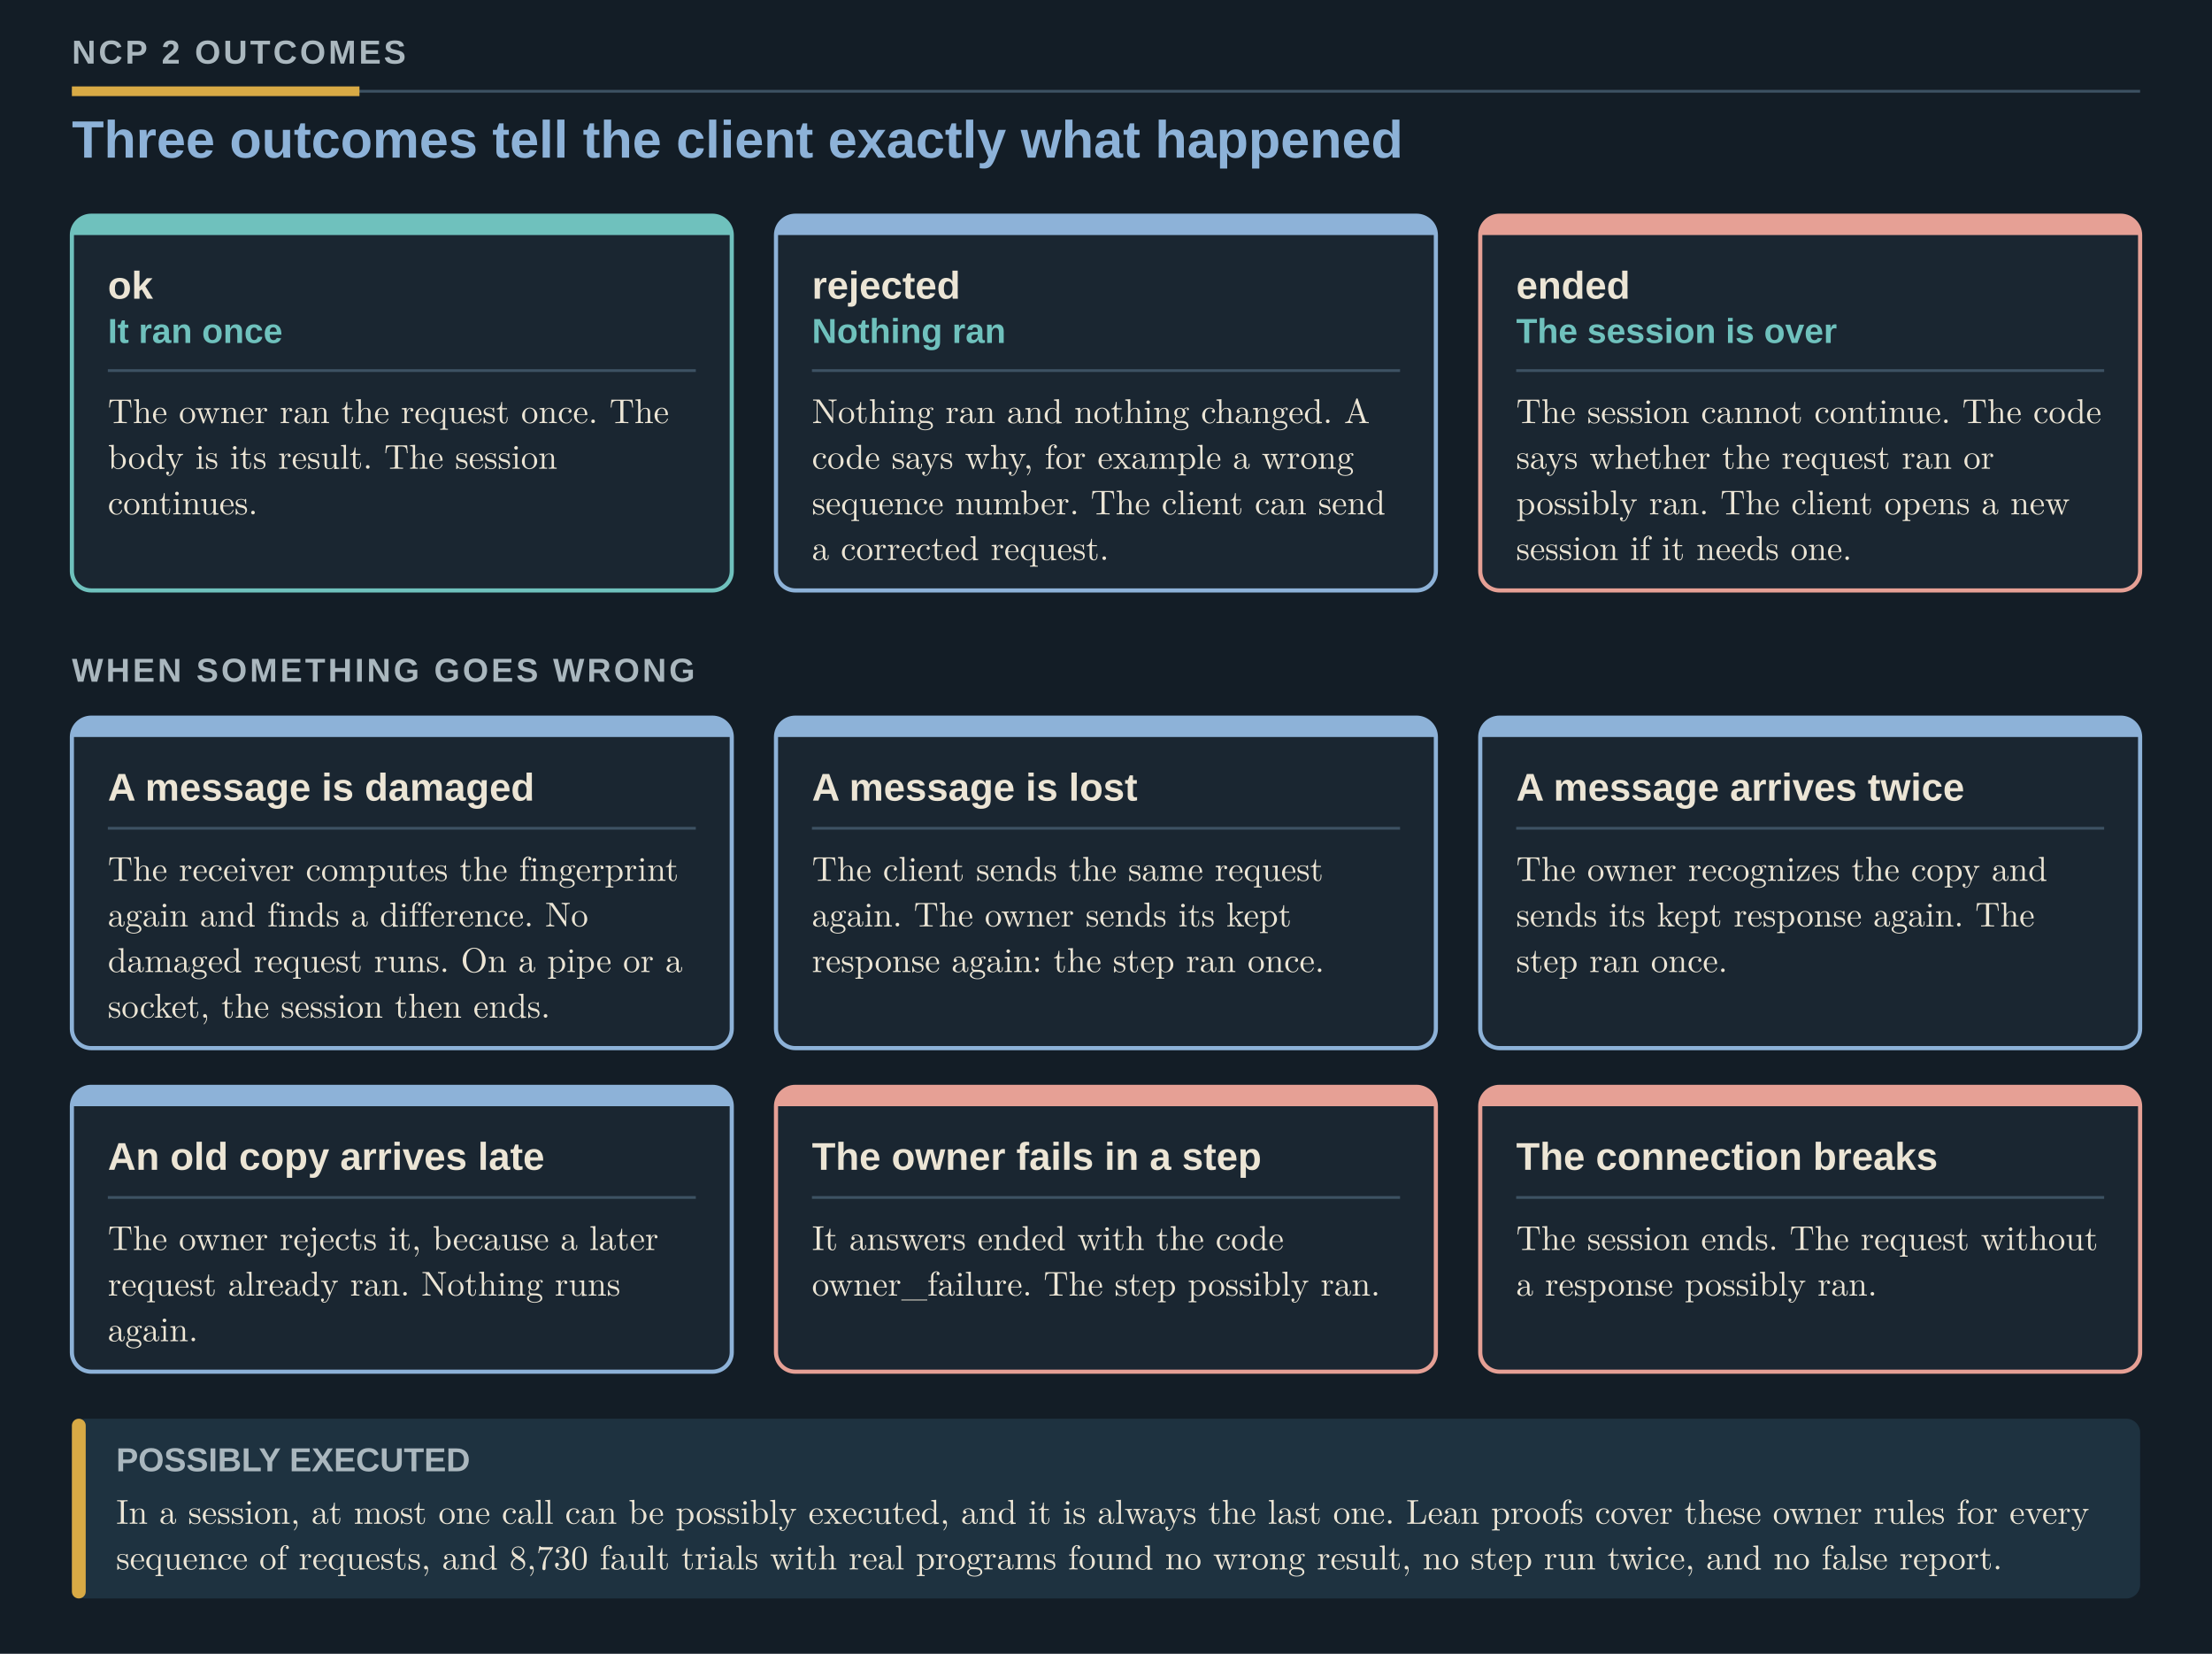
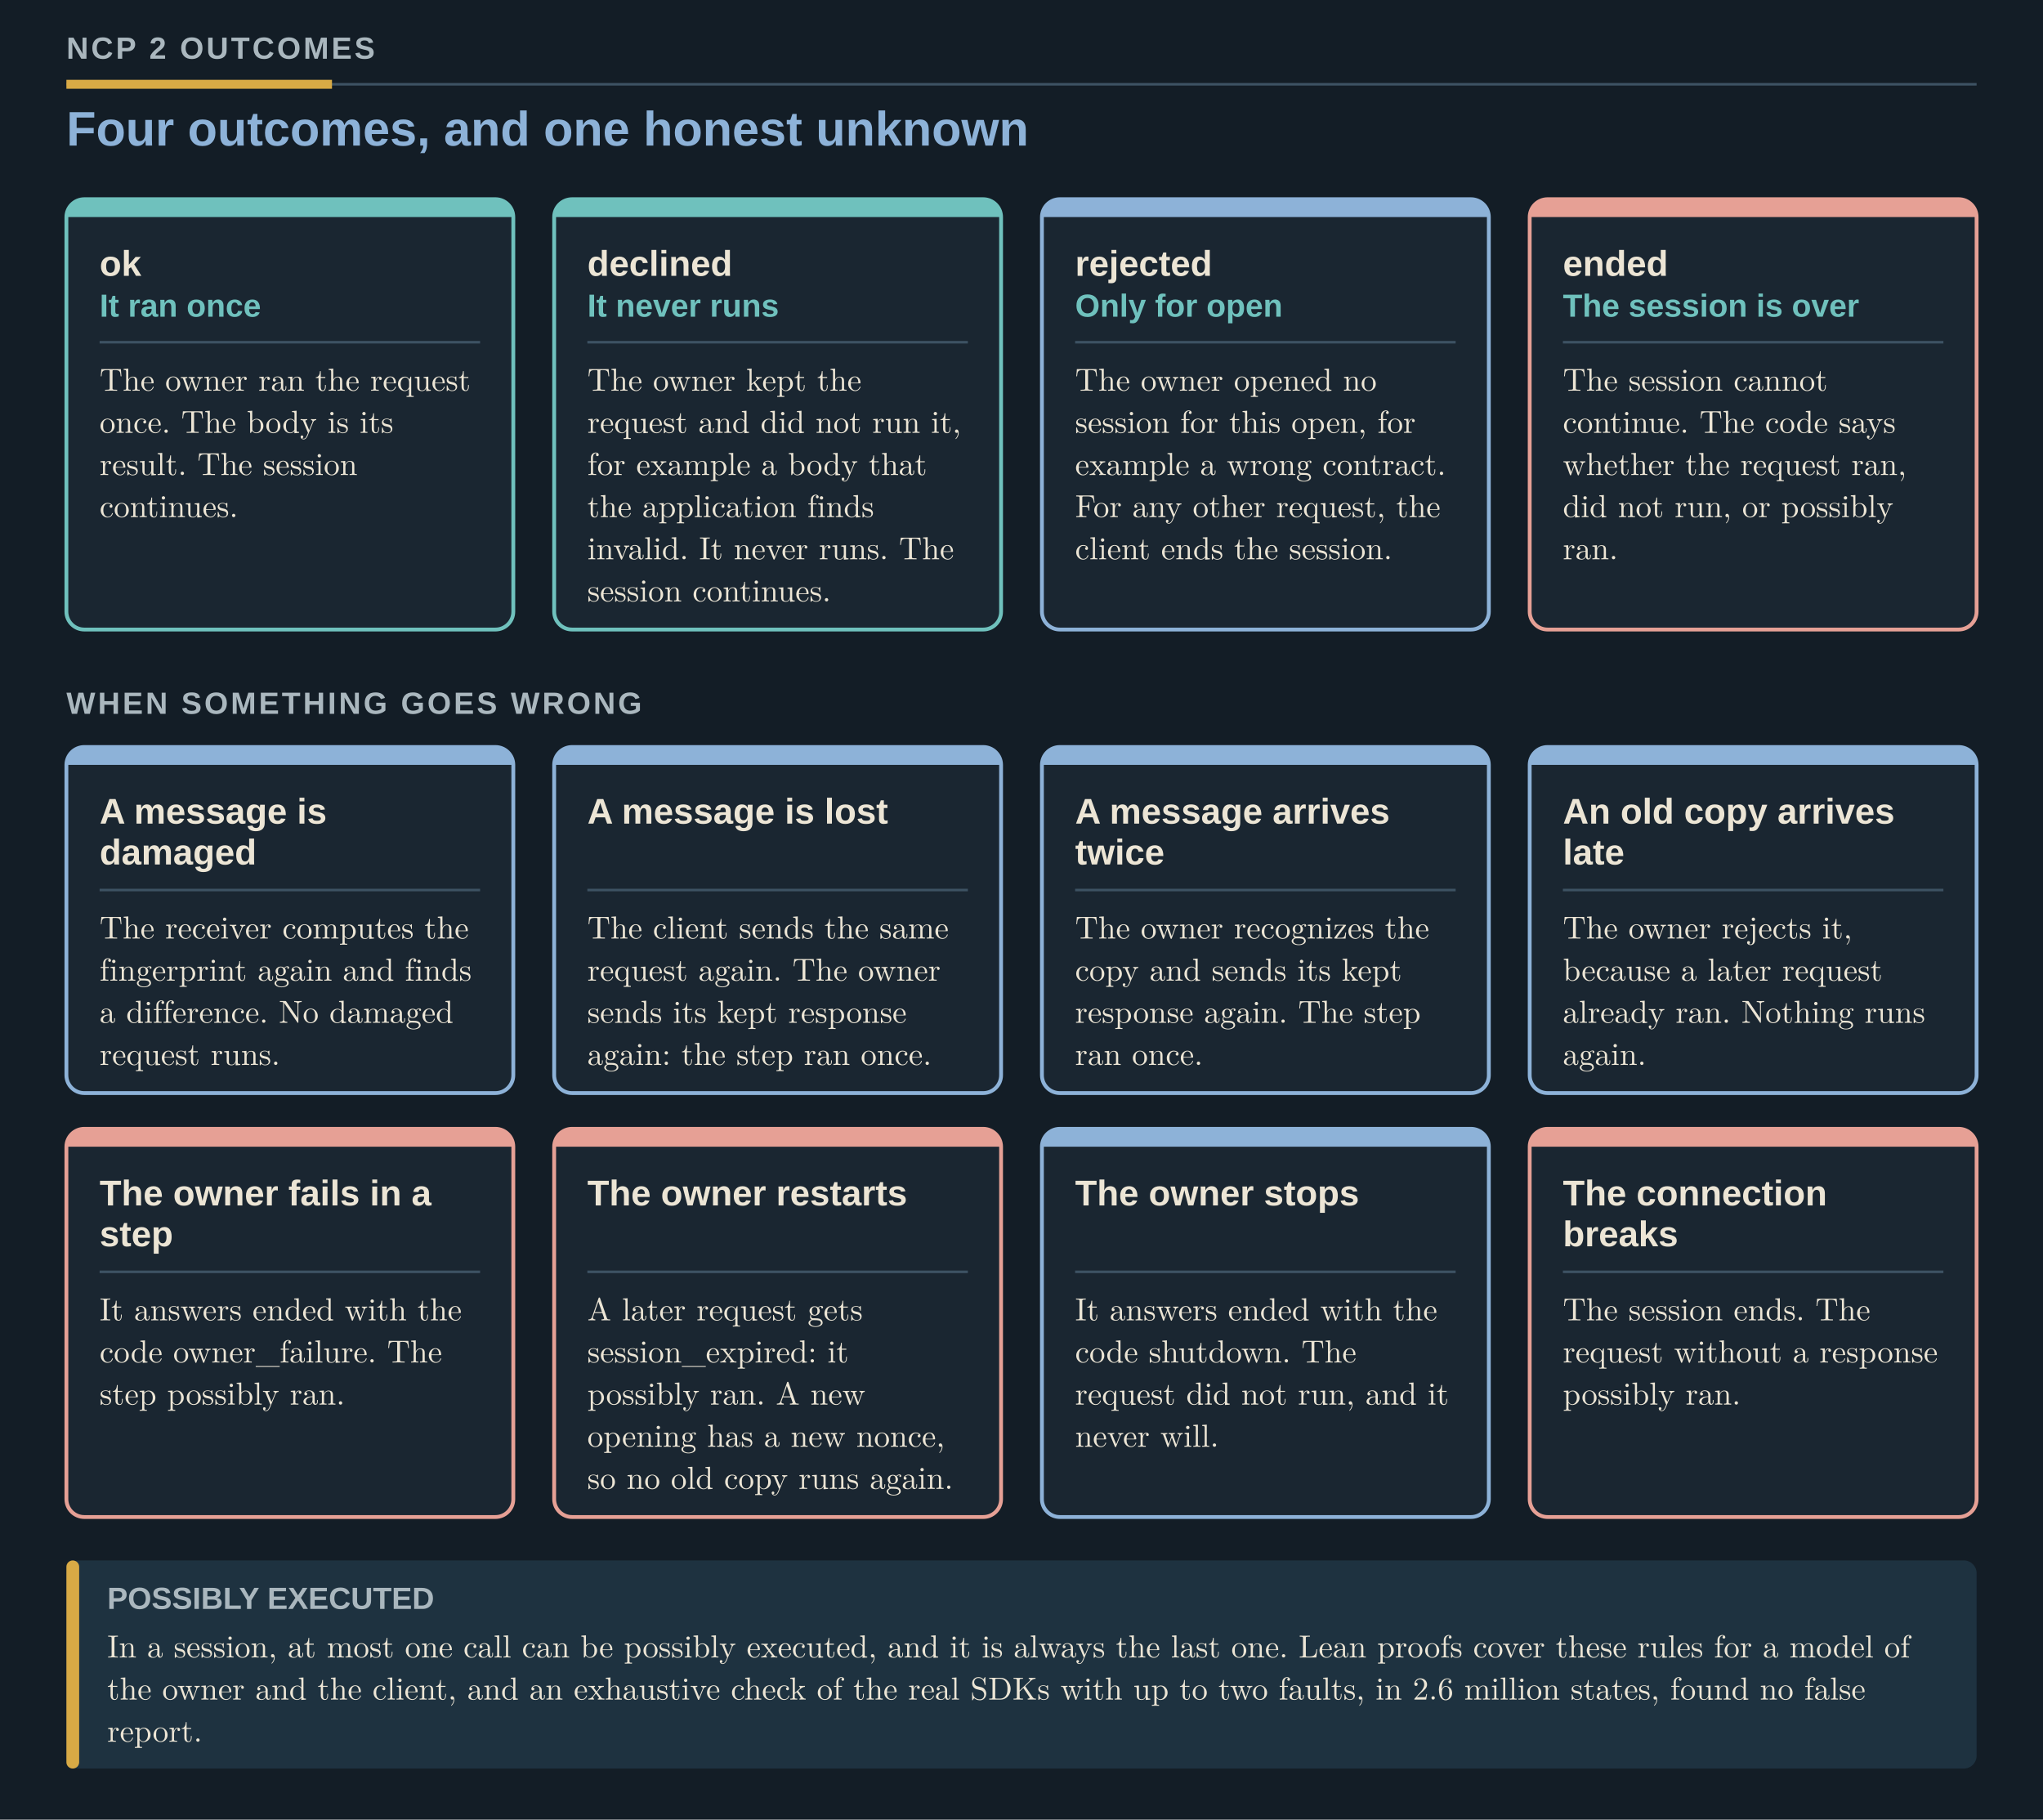
- <svg xmlns="http://www.w3.org/2000/svg" xml:lang="en" width="1600" height="1196" viewBox="0 0 1600 1196" role="img" aria-labelledby="ncp2-outcomes-title ncp2-outcomes-desc">
+ <svg xmlns="http://www.w3.org/2000/svg" xml:lang="en" width="1600" height="1425" viewBox="0 0 1600 1425" role="img" aria-labelledby="ncp2-outcomes-title ncp2-outcomes-desc">
  <defs>
    <style>.s{font-family:'Source Sans Pro', 'Source Sans 3', Arial, 'Liberation Sans', 'Helvetica Neue', Helvetica, sans-serif}.r{font-family:'Latin Modern Roman', 'LM Roman 10', 'Times New Roman', 'Liberation Serif', Times, serif}</style>
    <pattern id="ncp2-outcomes-hatch" width="12" height="12" patternUnits="userSpaceOnUse" patternTransform="rotate(40)">
      <line x1="0" y1="0" x2="0" y2="12" stroke="#D8AA45" stroke-width="3" />
    </pattern>
  </defs>
-   <rect width="1600" height="1196" fill="#131D26" />
+   <rect width="1600" height="1425" fill="#131D26" />
  <path d="M52 66 L1548 66" stroke="#3D5263" stroke-width="2" fill="none" stroke-linecap="butt" />
  <path d="M52 66 L260 66" stroke="#D8AA45" stroke-width="7" fill="none" stroke-linecap="butt" />
-   <rect x="52" y="156" width="477.3" height="271" rx="14" fill="#1A2631" stroke="#6FC1BD" stroke-width="3" />
-   <path d="M52 170 L52 170 Q52 156 66 156 L515.3 156 Q529.3 156 529.3 170 L529.3 170 Z" fill="#6FC1BD" />
-   <path d="M78 268 L503.3 268" stroke="#3D5263" stroke-width="2" fill="none" stroke-linecap="butt" />
-   <rect x="561.3" y="156" width="477.3" height="271" rx="14" fill="#1A2631" stroke="#8DB2D8" stroke-width="3" />
-   <path d="M561.3 170 L561.3 170 Q561.3 156 575.3 156 L1024.7 156 Q1038.7 156 1038.7 170 L1038.7 170 Z" fill="#8DB2D8" />
-   <path d="M587.3 268 L1012.7 268" stroke="#3D5263" stroke-width="2" fill="none" stroke-linecap="butt" />
-   <rect x="1070.7" y="156" width="477.3" height="271" rx="14" fill="#1A2631" stroke="#E6A095" stroke-width="3" />
-   <path d="M1070.7 170 L1070.7 170 Q1070.7 156 1084.7 156 L1534 156 Q1548 156 1548 170 L1548 170 Z" fill="#E6A095" />
-   <path d="M1096.7 268 L1522 268" stroke="#3D5263" stroke-width="2" fill="none" stroke-linecap="butt" />
-   <rect x="52" y="519" width="477.3" height="239" rx="14" fill="#1A2631" stroke="#8DB2D8" stroke-width="3" />
-   <path d="M52 533 L52 533 Q52 519 66 519 L515.3 519 Q529.3 519 529.3 533 L529.3 533 Z" fill="#8DB2D8" />
-   <path d="M78 599 L503.3 599" stroke="#3D5263" stroke-width="2" fill="none" stroke-linecap="butt" />
-   <rect x="561.3" y="519" width="477.3" height="239" rx="14" fill="#1A2631" stroke="#8DB2D8" stroke-width="3" />
-   <path d="M561.3 533 L561.3 533 Q561.3 519 575.3 519 L1024.7 519 Q1038.7 519 1038.7 533 L1038.7 533 Z" fill="#8DB2D8" />
-   <path d="M587.3 599 L1012.7 599" stroke="#3D5263" stroke-width="2" fill="none" stroke-linecap="butt" />
-   <rect x="1070.7" y="519" width="477.3" height="239" rx="14" fill="#1A2631" stroke="#8DB2D8" stroke-width="3" />
-   <path d="M1070.7 533 L1070.7 533 Q1070.7 519 1084.7 519 L1534 519 Q1548 519 1548 533 L1548 533 Z" fill="#8DB2D8" />
-   <path d="M1096.7 599 L1522 599" stroke="#3D5263" stroke-width="2" fill="none" stroke-linecap="butt" />
-   <rect x="52" y="786" width="477.3" height="206" rx="14" fill="#1A2631" stroke="#8DB2D8" stroke-width="3" />
-   <path d="M52 800 L52 800 Q52 786 66 786 L515.3 786 Q529.3 786 529.3 800 L529.3 800 Z" fill="#8DB2D8" />
-   <path d="M78 866 L503.3 866" stroke="#3D5263" stroke-width="2" fill="none" stroke-linecap="butt" />
-   <rect x="561.3" y="786" width="477.3" height="206" rx="14" fill="#1A2631" stroke="#E6A095" stroke-width="3" />
-   <path d="M561.3 800 L561.3 800 Q561.3 786 575.3 786 L1024.7 786 Q1038.7 786 1038.7 800 L1038.7 800 Z" fill="#E6A095" />
-   <path d="M587.3 866 L1012.7 866" stroke="#3D5263" stroke-width="2" fill="none" stroke-linecap="butt" />
-   <rect x="1070.7" y="786" width="477.3" height="206" rx="14" fill="#1A2631" stroke="#E6A095" stroke-width="3" />
-   <path d="M1070.7 800 L1070.7 800 Q1070.7 786 1084.7 786 L1534 786 Q1548 786 1548 800 L1548 800 Z" fill="#E6A095" />
-   <path d="M1096.7 866 L1522 866" stroke="#3D5263" stroke-width="2" fill="none" stroke-linecap="butt" />
-   <rect x="52" y="1026" width="1496" height="130" rx="10" fill="#1E3240" />
-   <rect x="52" y="1026" width="10" height="130" rx="5" fill="#D8AA45" />
+   <rect x="52" y="156" width="350" height="337" rx="14" fill="#1A2631" stroke="#6FC1BD" stroke-width="3" />
+   <path d="M52 170 L52 170 Q52 156 66 156 L388 156 Q402 156 402 170 L402 170 Z" fill="#6FC1BD" />
+   <path d="M78 268 L376 268" stroke="#3D5263" stroke-width="2" fill="none" stroke-linecap="butt" />
+   <rect x="434" y="156" width="350" height="337" rx="14" fill="#1A2631" stroke="#6FC1BD" stroke-width="3" />
+   <path d="M434 170 L434 170 Q434 156 448 156 L770 156 Q784 156 784 170 L784 170 Z" fill="#6FC1BD" />
+   <path d="M460 268 L758 268" stroke="#3D5263" stroke-width="2" fill="none" stroke-linecap="butt" />
+   <rect x="816" y="156" width="350" height="337" rx="14" fill="#1A2631" stroke="#8DB2D8" stroke-width="3" />
+   <path d="M816 170 L816 170 Q816 156 830 156 L1152 156 Q1166 156 1166 170 L1166 170 Z" fill="#8DB2D8" />
+   <path d="M842 268 L1140 268" stroke="#3D5263" stroke-width="2" fill="none" stroke-linecap="butt" />
+   <rect x="1198" y="156" width="350" height="337" rx="14" fill="#1A2631" stroke="#E6A095" stroke-width="3" />
+   <path d="M1198 170 L1198 170 Q1198 156 1212 156 L1534 156 Q1548 156 1548 170 L1548 170 Z" fill="#E6A095" />
+   <path d="M1224 268 L1522 268" stroke="#3D5263" stroke-width="2" fill="none" stroke-linecap="butt" />
+   <rect x="52" y="585" width="350" height="271" rx="14" fill="#1A2631" stroke="#8DB2D8" stroke-width="3" />
+   <path d="M52 599 L52 599 Q52 585 66 585 L388 585 Q402 585 402 599 L402 599 Z" fill="#8DB2D8" />
+   <path d="M78 697 L376 697" stroke="#3D5263" stroke-width="2" fill="none" stroke-linecap="butt" />
+   <rect x="434" y="585" width="350" height="271" rx="14" fill="#1A2631" stroke="#8DB2D8" stroke-width="3" />
+   <path d="M434 599 L434 599 Q434 585 448 585 L770 585 Q784 585 784 599 L784 599 Z" fill="#8DB2D8" />
+   <path d="M460 697 L758 697" stroke="#3D5263" stroke-width="2" fill="none" stroke-linecap="butt" />
+   <rect x="816" y="585" width="350" height="271" rx="14" fill="#1A2631" stroke="#8DB2D8" stroke-width="3" />
+   <path d="M816 599 L816 599 Q816 585 830 585 L1152 585 Q1166 585 1166 599 L1166 599 Z" fill="#8DB2D8" />
+   <path d="M842 697 L1140 697" stroke="#3D5263" stroke-width="2" fill="none" stroke-linecap="butt" />
+   <rect x="1198" y="585" width="350" height="271" rx="14" fill="#1A2631" stroke="#8DB2D8" stroke-width="3" />
+   <path d="M1198 599 L1198 599 Q1198 585 1212 585 L1534 585 Q1548 585 1548 599 L1548 599 Z" fill="#8DB2D8" />
+   <path d="M1224 697 L1522 697" stroke="#3D5263" stroke-width="2" fill="none" stroke-linecap="butt" />
+   <rect x="52" y="884" width="350" height="304" rx="14" fill="#1A2631" stroke="#E6A095" stroke-width="3" />
+   <path d="M52 898 L52 898 Q52 884 66 884 L388 884 Q402 884 402 898 L402 898 Z" fill="#E6A095" />
+   <path d="M78 996 L376 996" stroke="#3D5263" stroke-width="2" fill="none" stroke-linecap="butt" />
+   <rect x="434" y="884" width="350" height="304" rx="14" fill="#1A2631" stroke="#E6A095" stroke-width="3" />
+   <path d="M434 898 L434 898 Q434 884 448 884 L770 884 Q784 884 784 898 L784 898 Z" fill="#E6A095" />
+   <path d="M460 996 L758 996" stroke="#3D5263" stroke-width="2" fill="none" stroke-linecap="butt" />
+   <rect x="816" y="884" width="350" height="304" rx="14" fill="#1A2631" stroke="#8DB2D8" stroke-width="3" />
+   <path d="M816 898 L816 898 Q816 884 830 884 L1152 884 Q1166 884 1166 898 L1166 898 Z" fill="#8DB2D8" />
+   <path d="M842 996 L1140 996" stroke="#3D5263" stroke-width="2" fill="none" stroke-linecap="butt" />
+   <rect x="1198" y="884" width="350" height="304" rx="14" fill="#1A2631" stroke="#E6A095" stroke-width="3" />
+   <path d="M1198 898 L1198 898 Q1198 884 1212 884 L1534 884 Q1548 884 1548 898 L1548 898 Z" fill="#E6A095" />
+   <path d="M1224 996 L1522 996" stroke="#3D5263" stroke-width="2" fill="none" stroke-linecap="butt" />
+   <rect x="52" y="1222" width="1496" height="163" rx="10" fill="#1E3240" />
+   <rect x="52" y="1222" width="10" height="163" rx="5" fill="#D8AA45" />
  <text x="52" y="46" class="s" font-size="24" fill="#AAB7BE" font-weight="700" letter-spacing="2">NCP 2 OUTCOMES</text>
-   <text x="52" y="114" class="s" font-size="38" fill="#8DB2D8" font-weight="700">Three outcomes tell the client exactly what happened</text>
+   <text x="52" y="114" class="s" font-size="38" fill="#8DB2D8" font-weight="700">Four outcomes, and one honest unknown</text>
  <text x="78" y="216" class="s" font-size="28" fill="#ECE5D5" font-weight="700">ok</text>
  <text x="78" y="248" class="s" font-size="25" fill="#6FC1BD" font-weight="600">It ran once</text>
-   <text x="78" y="306" class="r" font-size="25" fill="#ECE5D5">The owner ran the request once. The</text>
-   <text x="78" y="339" class="r" font-size="25" fill="#ECE5D5">body is its result. The session</text>
-   <text x="78" y="372" class="r" font-size="25" fill="#ECE5D5">continues.</text>
-   <text x="587.3" y="216" class="s" font-size="28" fill="#ECE5D5" font-weight="700">rejected</text>
-   <text x="587.3" y="248" class="s" font-size="25" fill="#6FC1BD" font-weight="600">Nothing ran</text>
-   <text x="587.3" y="306" class="r" font-size="25" fill="#ECE5D5">Nothing ran and nothing changed. A</text>
-   <text x="587.3" y="339" class="r" font-size="25" fill="#ECE5D5">code says why, for example a wrong</text>
-   <text x="587.3" y="372" class="r" font-size="25" fill="#ECE5D5">sequence number. The client can send</text>
-   <text x="587.3" y="405" class="r" font-size="25" fill="#ECE5D5">a corrected request.</text>
-   <text x="1096.7" y="216" class="s" font-size="28" fill="#ECE5D5" font-weight="700">ended</text>
-   <text x="1096.7" y="248" class="s" font-size="25" fill="#6FC1BD" font-weight="600">The session is over</text>
-   <text x="1096.7" y="306" class="r" font-size="25" fill="#ECE5D5">The session cannot continue. The code</text>
-   <text x="1096.7" y="339" class="r" font-size="25" fill="#ECE5D5">says whether the request ran or</text>
-   <text x="1096.7" y="372" class="r" font-size="25" fill="#ECE5D5">possibly ran. The client opens a new</text>
-   <text x="1096.7" y="405" class="r" font-size="25" fill="#ECE5D5">session if it needs one.</text>
-   <text x="52" y="493" class="s" font-size="24" fill="#AAB7BE" font-weight="700" letter-spacing="2">WHEN SOMETHING GOES WRONG</text>
-   <text x="78" y="579" class="s" font-size="28" fill="#ECE5D5" font-weight="700">A message is damaged</text>
-   <text x="78" y="637" class="r" font-size="25" fill="#ECE5D5">The receiver computes the fingerprint</text>
-   <text x="78" y="670" class="r" font-size="25" fill="#ECE5D5">again and finds a difference. No</text>
-   <text x="78" y="703" class="r" font-size="25" fill="#ECE5D5">damaged request runs. On a pipe or a</text>
-   <text x="78" y="736" class="r" font-size="25" fill="#ECE5D5">socket, the session then ends.</text>
-   <text x="587.3" y="579" class="s" font-size="28" fill="#ECE5D5" font-weight="700">A message is lost</text>
-   <text x="587.3" y="637" class="r" font-size="25" fill="#ECE5D5">The client sends the same request</text>
-   <text x="587.3" y="670" class="r" font-size="25" fill="#ECE5D5">again. The owner sends its kept</text>
-   <text x="587.3" y="703" class="r" font-size="25" fill="#ECE5D5">response again: the step ran once.</text>
-   <text x="1096.7" y="579" class="s" font-size="28" fill="#ECE5D5" font-weight="700">A message arrives twice</text>
-   <text x="1096.7" y="637" class="r" font-size="25" fill="#ECE5D5">The owner recognizes the copy and</text>
-   <text x="1096.7" y="670" class="r" font-size="25" fill="#ECE5D5">sends its kept response again. The</text>
-   <text x="1096.7" y="703" class="r" font-size="25" fill="#ECE5D5">step ran once.</text>
-   <text x="78" y="846" class="s" font-size="28" fill="#ECE5D5" font-weight="700">An old copy arrives late</text>
-   <text x="78" y="904" class="r" font-size="25" fill="#ECE5D5">The owner rejects it, because a later</text>
-   <text x="78" y="937" class="r" font-size="25" fill="#ECE5D5">request already ran. Nothing runs</text>
-   <text x="78" y="970" class="r" font-size="25" fill="#ECE5D5">again.</text>
-   <text x="587.3" y="846" class="s" font-size="28" fill="#ECE5D5" font-weight="700">The owner fails in a step</text>
-   <text x="587.3" y="904" class="r" font-size="25" fill="#ECE5D5">It answers ended with the code</text>
-   <text x="587.3" y="937" class="r" font-size="25" fill="#ECE5D5">owner_failure. The step possibly ran.</text>
-   <text x="1096.7" y="846" class="s" font-size="28" fill="#ECE5D5" font-weight="700">The connection breaks</text>
-   <text x="1096.7" y="904" class="r" font-size="25" fill="#ECE5D5">The session ends. The request without</text>
-   <text x="1096.7" y="937" class="r" font-size="25" fill="#ECE5D5">a response possibly ran.</text>
-   <text x="84" y="1064" class="s" font-size="24" fill="#AAB7BE" font-weight="600">POSSIBLY EXECUTED</text>
-   <text x="84" y="1102" class="r" font-size="25" fill="#ECE5D5">In a session, at most one call can be possibly executed, and it is always the last one. Lean proofs cover these owner rules for every</text>
-   <text x="84" y="1135" class="r" font-size="25" fill="#ECE5D5">sequence of requests, and 8,730 fault trials with real programs found no wrong result, no step run twice, and no false report.</text>
+   <text x="78" y="306" class="r" font-size="25" fill="#ECE5D5">The owner ran the request</text>
+   <text x="78" y="339" class="r" font-size="25" fill="#ECE5D5">once. The body is its</text>
+   <text x="78" y="372" class="r" font-size="25" fill="#ECE5D5">result. The session</text>
+   <text x="78" y="405" class="r" font-size="25" fill="#ECE5D5">continues.</text>
+   <text x="460" y="216" class="s" font-size="28" fill="#ECE5D5" font-weight="700">declined</text>
+   <text x="460" y="248" class="s" font-size="25" fill="#6FC1BD" font-weight="600">It never runs</text>
+   <text x="460" y="306" class="r" font-size="25" fill="#ECE5D5">The owner kept the</text>
+   <text x="460" y="339" class="r" font-size="25" fill="#ECE5D5">request and did not run it,</text>
+   <text x="460" y="372" class="r" font-size="25" fill="#ECE5D5">for example a body that</text>
+   <text x="460" y="405" class="r" font-size="25" fill="#ECE5D5">the application finds</text>
+   <text x="460" y="438" class="r" font-size="25" fill="#ECE5D5">invalid. It never runs. The</text>
+   <text x="460" y="471" class="r" font-size="25" fill="#ECE5D5">session continues.</text>
+   <text x="842" y="216" class="s" font-size="28" fill="#ECE5D5" font-weight="700">rejected</text>
+   <text x="842" y="248" class="s" font-size="25" fill="#6FC1BD" font-weight="600">Only for open</text>
+   <text x="842" y="306" class="r" font-size="25" fill="#ECE5D5">The owner opened no</text>
+   <text x="842" y="339" class="r" font-size="25" fill="#ECE5D5">session for this open, for</text>
+   <text x="842" y="372" class="r" font-size="25" fill="#ECE5D5">example a wrong contract.</text>
+   <text x="842" y="405" class="r" font-size="25" fill="#ECE5D5">For any other request, the</text>
+   <text x="842" y="438" class="r" font-size="25" fill="#ECE5D5">client ends the session.</text>
+   <text x="1224" y="216" class="s" font-size="28" fill="#ECE5D5" font-weight="700">ended</text>
+   <text x="1224" y="248" class="s" font-size="25" fill="#6FC1BD" font-weight="600">The session is over</text>
+   <text x="1224" y="306" class="r" font-size="25" fill="#ECE5D5">The session cannot</text>
+   <text x="1224" y="339" class="r" font-size="25" fill="#ECE5D5">continue. The code says</text>
+   <text x="1224" y="372" class="r" font-size="25" fill="#ECE5D5">whether the request ran,</text>
+   <text x="1224" y="405" class="r" font-size="25" fill="#ECE5D5">did not run, or possibly</text>
+   <text x="1224" y="438" class="r" font-size="25" fill="#ECE5D5">ran.</text>
+   <text x="52" y="559" class="s" font-size="24" fill="#AAB7BE" font-weight="700" letter-spacing="2">WHEN SOMETHING GOES WRONG</text>
+   <text x="78" y="645" class="s" font-size="28" fill="#ECE5D5" font-weight="700">A message is</text>
+   <text x="78" y="677" class="s" font-size="28" fill="#ECE5D5" font-weight="700">damaged</text>
+   <text x="78" y="735" class="r" font-size="25" fill="#ECE5D5">The receiver computes the</text>
+   <text x="78" y="768" class="r" font-size="25" fill="#ECE5D5">fingerprint again and finds</text>
+   <text x="78" y="801" class="r" font-size="25" fill="#ECE5D5">a difference. No damaged</text>
+   <text x="78" y="834" class="r" font-size="25" fill="#ECE5D5">request runs.</text>
+   <text x="460" y="645" class="s" font-size="28" fill="#ECE5D5" font-weight="700">A message is lost</text>
+   <text x="460" y="735" class="r" font-size="25" fill="#ECE5D5">The client sends the same</text>
+   <text x="460" y="768" class="r" font-size="25" fill="#ECE5D5">request again. The owner</text>
+   <text x="460" y="801" class="r" font-size="25" fill="#ECE5D5">sends its kept response</text>
+   <text x="460" y="834" class="r" font-size="25" fill="#ECE5D5">again: the step ran once.</text>
+   <text x="842" y="645" class="s" font-size="28" fill="#ECE5D5" font-weight="700">A message arrives</text>
+   <text x="842" y="677" class="s" font-size="28" fill="#ECE5D5" font-weight="700">twice</text>
+   <text x="842" y="735" class="r" font-size="25" fill="#ECE5D5">The owner recognizes the</text>
+   <text x="842" y="768" class="r" font-size="25" fill="#ECE5D5">copy and sends its kept</text>
+   <text x="842" y="801" class="r" font-size="25" fill="#ECE5D5">response again. The step</text>
+   <text x="842" y="834" class="r" font-size="25" fill="#ECE5D5">ran once.</text>
+   <text x="1224" y="645" class="s" font-size="28" fill="#ECE5D5" font-weight="700">An old copy arrives</text>
+   <text x="1224" y="677" class="s" font-size="28" fill="#ECE5D5" font-weight="700">late</text>
+   <text x="1224" y="735" class="r" font-size="25" fill="#ECE5D5">The owner rejects it,</text>
+   <text x="1224" y="768" class="r" font-size="25" fill="#ECE5D5">because a later request</text>
+   <text x="1224" y="801" class="r" font-size="25" fill="#ECE5D5">already ran. Nothing runs</text>
+   <text x="1224" y="834" class="r" font-size="25" fill="#ECE5D5">again.</text>
+   <text x="78" y="944" class="s" font-size="28" fill="#ECE5D5" font-weight="700">The owner fails in a</text>
+   <text x="78" y="976" class="s" font-size="28" fill="#ECE5D5" font-weight="700">step</text>
+   <text x="78" y="1034" class="r" font-size="25" fill="#ECE5D5">It answers ended with the</text>
+   <text x="78" y="1067" class="r" font-size="25" fill="#ECE5D5">code owner_failure. The</text>
+   <text x="78" y="1100" class="r" font-size="25" fill="#ECE5D5">step possibly ran.</text>
+   <text x="460" y="944" class="s" font-size="28" fill="#ECE5D5" font-weight="700">The owner restarts</text>
+   <text x="460" y="1034" class="r" font-size="25" fill="#ECE5D5">A later request gets</text>
+   <text x="460" y="1067" class="r" font-size="25" fill="#ECE5D5">session_expired: it</text>
+   <text x="460" y="1100" class="r" font-size="25" fill="#ECE5D5">possibly ran. A new</text>
+   <text x="460" y="1133" class="r" font-size="25" fill="#ECE5D5">opening has a new nonce,</text>
+   <text x="460" y="1166" class="r" font-size="25" fill="#ECE5D5">so no old copy runs again.</text>
+   <text x="842" y="944" class="s" font-size="28" fill="#ECE5D5" font-weight="700">The owner stops</text>
+   <text x="842" y="1034" class="r" font-size="25" fill="#ECE5D5">It answers ended with the</text>
+   <text x="842" y="1067" class="r" font-size="25" fill="#ECE5D5">code shutdown. The</text>
+   <text x="842" y="1100" class="r" font-size="25" fill="#ECE5D5">request did not run, and it</text>
+   <text x="842" y="1133" class="r" font-size="25" fill="#ECE5D5">never will.</text>
+   <text x="1224" y="944" class="s" font-size="28" fill="#ECE5D5" font-weight="700">The connection</text>
+   <text x="1224" y="976" class="s" font-size="28" fill="#ECE5D5" font-weight="700">breaks</text>
+   <text x="1224" y="1034" class="r" font-size="25" fill="#ECE5D5">The session ends. The</text>
+   <text x="1224" y="1067" class="r" font-size="25" fill="#ECE5D5">request without a response</text>
+   <text x="1224" y="1100" class="r" font-size="25" fill="#ECE5D5">possibly ran.</text>
+   <text x="84" y="1260" class="s" font-size="24" fill="#AAB7BE" font-weight="600">POSSIBLY EXECUTED</text>
+   <text x="84" y="1298" class="r" font-size="25" fill="#ECE5D5">In a session, at most one call can be possibly executed, and it is always the last one. Lean proofs cover these rules for a model of</text>
+   <text x="84" y="1331" class="r" font-size="25" fill="#ECE5D5">the owner and the client, and an exhaustive check of the real SDKs with up to two faults, in 2.6 million states, found no false</text>
+   <text x="84" y="1364" class="r" font-size="25" fill="#ECE5D5">report.</text>
</svg>
